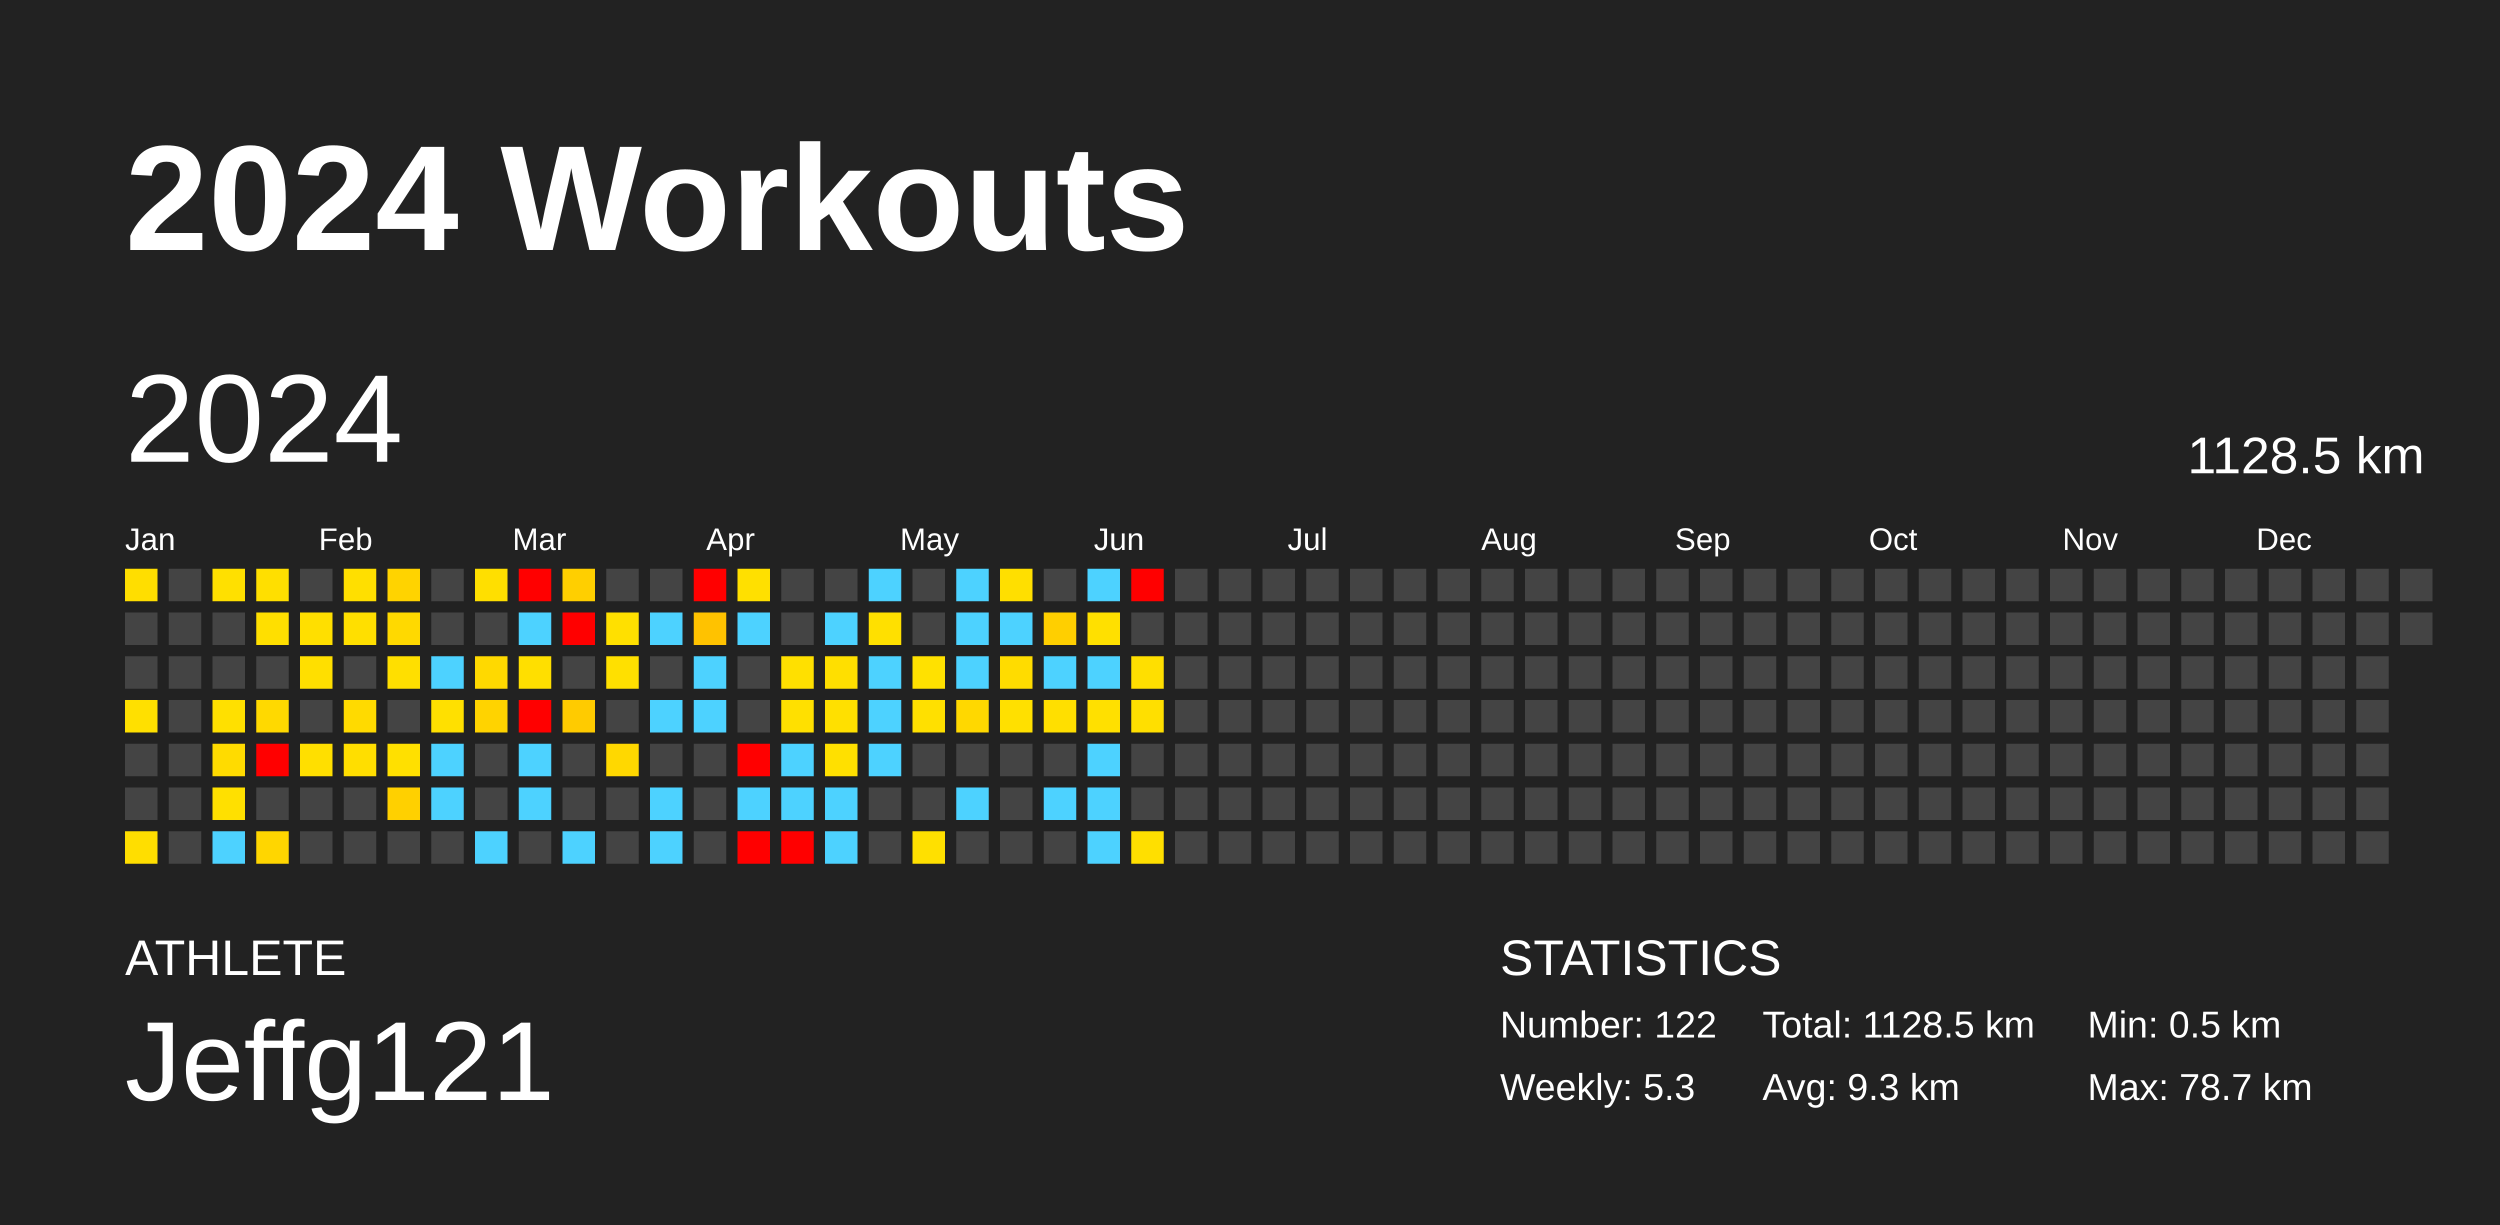
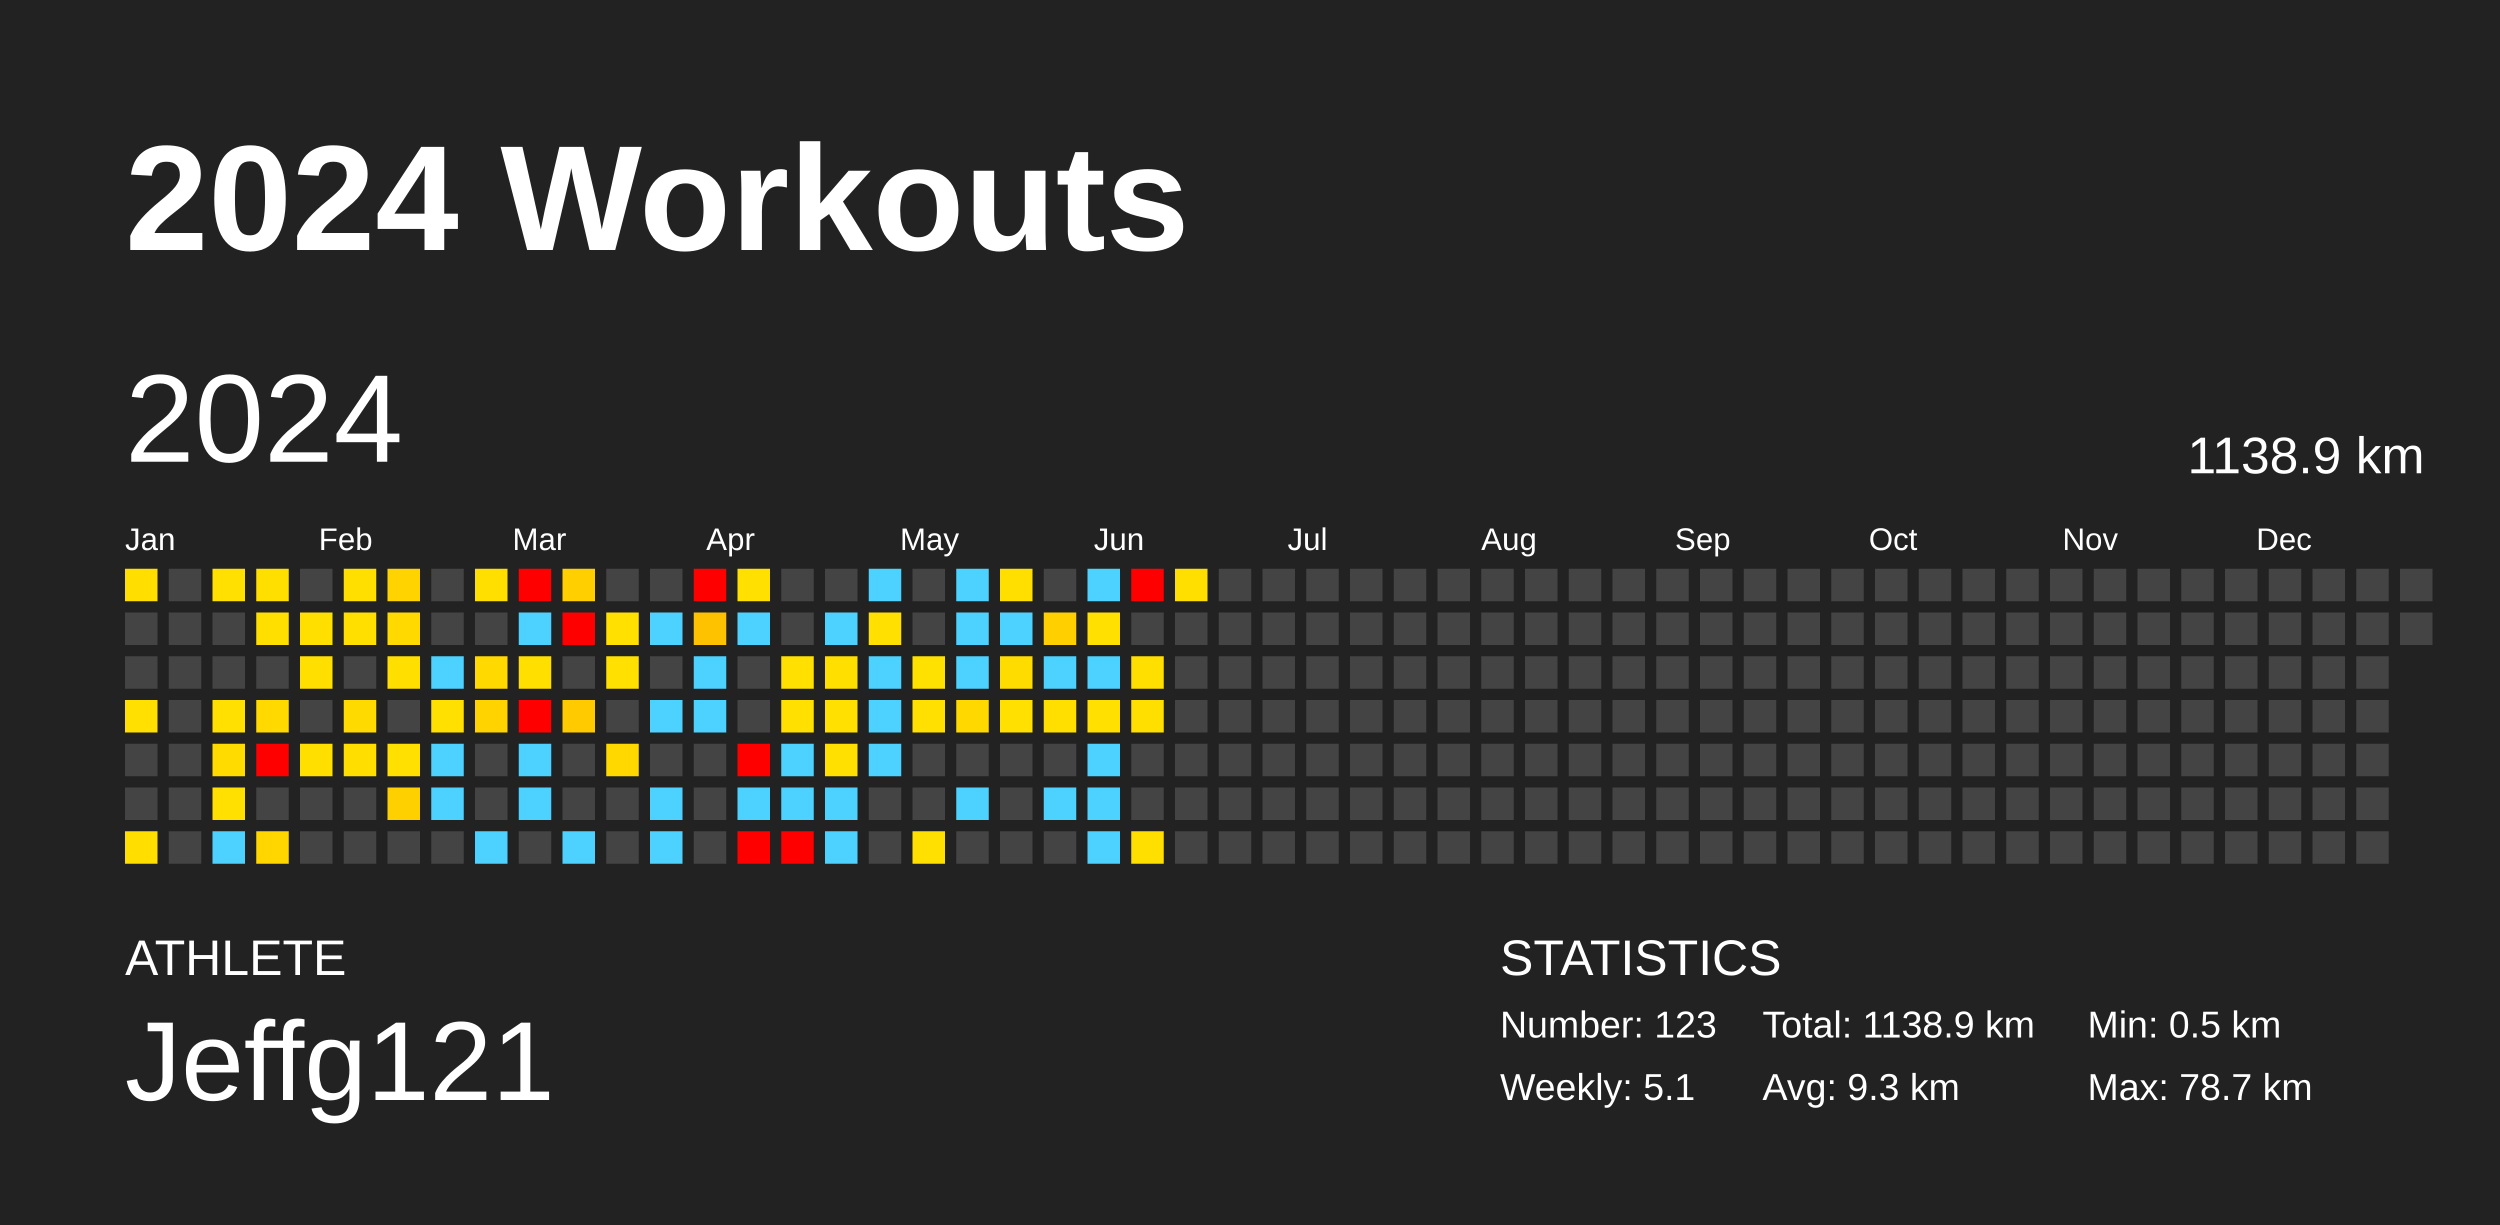
<svg xmlns="http://www.w3.org/2000/svg" baseProfile="full" height="98mm" version="1.1" viewBox="0,0,200,98" width="200mm">
  <defs />
  <rect fill="#222222" height="98" width="200" x="0" y="0" />
  <text fill="#FFFFFF" style="font-size:12px; font-family:Arial; font-weight:bold;" x="10" y="20">2024 Workouts</text>
  <text fill="#FFFFFF" style="font-size:4px; font-family:Arial" x="10" y="78">ATHLETE</text>
  <text fill="#FFFFFF" style="font-size:9px; font-family:Arial" x="10" y="88">Jeffg121</text>
  <text fill="#FFFFFF" style="font-size:4px; font-family:Arial" x="120" y="78">STATISTICS</text>
-   <text fill="#FFFFFF" style="font-size:3px; font-family:Arial" x="120" y="83">Number: 122</text>
-   <text fill="#FFFFFF" style="font-size:3px; font-family:Arial" x="120" y="88">Weekly: 5.3</text>
-   <text fill="#FFFFFF" style="font-size:3px; font-family:Arial" x="141" y="83">Total: 1128.5 km</text>
+   <text fill="#FFFFFF" style="font-size:3px; font-family:Arial" x="120" y="83">Number: 123</text>
+   <text fill="#FFFFFF" style="font-size:3px; font-family:Arial" x="120" y="88">Weekly: 5.1</text>
+   <text fill="#FFFFFF" style="font-size:3px; font-family:Arial" x="141" y="83">Total: 1138.9 km</text>
  <text fill="#FFFFFF" style="font-size:3px; font-family:Arial" x="141" y="88">Avg: 9.3 km</text>
  <text fill="#FFFFFF" style="font-size:3px; font-family:Arial" x="167" y="83">Min: 0.5 km</text>
  <text fill="#FFFFFF" style="font-size:3px; font-family:Arial" x="167" y="88">Max: 78.7 km</text>
  <text dominant-baseline="hanging" fill="#FFFFFF" style="font-size:10.0px; font-family:Arial;" x="10" y="30">2024</text>
-   <text dominant-baseline="hanging" fill="#FFFFFF" style="font-size:4.125px; font-family:Arial;" x="175" y="35">1128.5 km</text>
+   <text dominant-baseline="hanging" fill="#FFFFFF" style="font-size:4.125px; font-family:Arial;" x="175" y="35">1138.9 km</text>
  <text fill="#FFFFFF" style="font-size:2.5px; font-family:Arial" x="10.0" y="44">Jan</text>
  <text fill="#FFFFFF" style="font-size:2.5px; font-family:Arial" x="25.5" y="44">Feb</text>
  <text fill="#FFFFFF" style="font-size:2.5px; font-family:Arial" x="41.0" y="44">Mar</text>
  <text fill="#FFFFFF" style="font-size:2.5px; font-family:Arial" x="56.5" y="44">Apr</text>
  <text fill="#FFFFFF" style="font-size:2.5px; font-family:Arial" x="72.0" y="44">May</text>
  <text fill="#FFFFFF" style="font-size:2.5px; font-family:Arial" x="87.5" y="44">Jun</text>
  <text fill="#FFFFFF" style="font-size:2.5px; font-family:Arial" x="103.0" y="44">Jul</text>
  <text fill="#FFFFFF" style="font-size:2.5px; font-family:Arial" x="118.5" y="44">Aug</text>
  <text fill="#FFFFFF" style="font-size:2.5px; font-family:Arial" x="134.0" y="44">Sep</text>
  <text fill="#FFFFFF" style="font-size:2.5px; font-family:Arial" x="149.5" y="44">Oct</text>
  <text fill="#FFFFFF" style="font-size:2.5px; font-family:Arial" x="165.0" y="44">Nov</text>
  <text fill="#FFFFFF" style="font-size:2.5px; font-family:Arial" x="180.5" y="44">Dec</text>
  <rect fill="#ffde00" height="2.6" width="2.6" x="10.0" y="45.5" />
  <rect fill="#444444" height="2.6" width="2.6" x="10.0" y="49.0" />
  <rect fill="#444444" height="2.6" width="2.6" x="10.0" y="52.5" />
  <rect fill="#ffe000" height="2.6" width="2.6" x="10.0" y="56.0" />
  <rect fill="#444444" height="2.6" width="2.6" x="10.0" y="59.5" />
  <rect fill="#444444" height="2.6" width="2.6" x="10.0" y="63.0" />
  <rect fill="#ffde00" height="2.6" width="2.6" x="10.0" y="66.5" />
  <rect fill="#444444" height="2.6" width="2.6" x="13.5" y="45.5" />
  <rect fill="#444444" height="2.6" width="2.6" x="13.5" y="49.0" />
  <rect fill="#444444" height="2.6" width="2.6" x="13.5" y="52.5" />
  <rect fill="#444444" height="2.6" width="2.6" x="13.5" y="56.0" />
  <rect fill="#444444" height="2.6" width="2.6" x="13.5" y="59.5" />
  <rect fill="#444444" height="2.6" width="2.6" x="13.5" y="63.0" />
  <rect fill="#444444" height="2.6" width="2.6" x="13.5" y="66.5" />
  <rect fill="#ffe000" height="2.6" width="2.6" x="17.0" y="45.5" />
  <rect fill="#444444" height="2.6" width="2.6" x="17.0" y="49.0" />
  <rect fill="#444444" height="2.6" width="2.6" x="17.0" y="52.5" />
  <rect fill="#ffe000" height="2.6" width="2.6" x="17.0" y="56.0" />
  <rect fill="#ffdb00" height="2.6" width="2.6" x="17.0" y="59.5" />
  <rect fill="#ffe000" height="2.6" width="2.6" x="17.0" y="63.0" />
  <rect fill="#4dd2ff" height="2.6" width="2.6" x="17.0" y="66.5" />
  <rect fill="#ffdf00" height="2.6" width="2.6" x="20.5" y="45.5" />
  <rect fill="#ffdf00" height="2.6" width="2.6" x="20.5" y="49.0" />
  <rect fill="#444444" height="2.6" width="2.6" x="20.5" y="52.5" />
  <rect fill="#ffd900" height="2.6" width="2.6" x="20.5" y="56.0" />
  <rect fill="red" height="2.6" width="2.6" x="20.5" y="59.5" />
  <rect fill="#444444" height="2.6" width="2.6" x="20.5" y="63.0" />
  <rect fill="#ffd600" height="2.6" width="2.6" x="20.5" y="66.5" />
  <rect fill="#444444" height="2.6" width="2.6" x="24.0" y="45.5" />
  <rect fill="#ffdf00" height="2.6" width="2.6" x="24.0" y="49.0" />
  <rect fill="#ffdf00" height="2.6" width="2.6" x="24.0" y="52.5" />
  <rect fill="#444444" height="2.6" width="2.6" x="24.0" y="56.0" />
  <rect fill="#ffdf00" height="2.6" width="2.6" x="24.0" y="59.5" />
  <rect fill="#444444" height="2.6" width="2.6" x="24.0" y="63.0" />
  <rect fill="#444444" height="2.6" width="2.6" x="24.0" y="66.5" />
  <rect fill="#ffdf00" height="2.6" width="2.6" x="27.5" y="45.5" />
  <rect fill="#ffdf00" height="2.6" width="2.6" x="27.5" y="49.0" />
  <rect fill="#444444" height="2.6" width="2.6" x="27.5" y="52.5" />
  <rect fill="#ffda00" height="2.6" width="2.6" x="27.5" y="56.0" />
  <rect fill="#ffde00" height="2.6" width="2.6" x="27.5" y="59.5" />
  <rect fill="#444444" height="2.6" width="2.6" x="27.5" y="63.0" />
  <rect fill="#444444" height="2.6" width="2.6" x="27.5" y="66.5" />
  <rect fill="#ffd300" height="2.6" width="2.6" x="31.0" y="45.5" />
  <rect fill="#ffd900" height="2.6" width="2.6" x="31.0" y="49.0" />
  <rect fill="#ffdf00" height="2.6" width="2.6" x="31.0" y="52.5" />
  <rect fill="#444444" height="2.6" width="2.6" x="31.0" y="56.0" />
  <rect fill="#ffe000" height="2.6" width="2.6" x="31.0" y="59.5" />
  <rect fill="#ffd000" height="2.6" width="2.6" x="31.0" y="63.0" />
  <rect fill="#444444" height="2.6" width="2.6" x="31.0" y="66.5" />
  <rect fill="#444444" height="2.6" width="2.6" x="34.5" y="45.5" />
  <rect fill="#444444" height="2.6" width="2.6" x="34.5" y="49.0" />
  <rect fill="#4dd2ff" height="2.6" width="2.6" x="34.5" y="52.5" />
  <rect fill="#ffe000" height="2.6" width="2.6" x="34.5" y="56.0" />
  <rect fill="#4dd2ff" height="2.6" width="2.6" x="34.5" y="59.5" />
  <rect fill="#4dd2ff" height="2.6" width="2.6" x="34.5" y="63.0" />
  <rect fill="#444444" height="2.6" width="2.6" x="34.5" y="66.5" />
  <rect fill="#ffdf00" height="2.6" width="2.6" x="38.0" y="45.5" />
  <rect fill="#444444" height="2.6" width="2.6" x="38.0" y="49.0" />
  <rect fill="#ffd900" height="2.6" width="2.6" x="38.0" y="52.5" />
  <rect fill="#ffd300" height="2.6" width="2.6" x="38.0" y="56.0" />
  <rect fill="#444444" height="2.6" width="2.6" x="38.0" y="59.5" />
  <rect fill="#444444" height="2.6" width="2.6" x="38.0" y="63.0" />
  <rect fill="#4dd2ff" height="2.6" width="2.6" x="38.0" y="66.5" />
  <rect fill="red" height="2.6" width="2.6" x="41.5" y="45.5" />
  <rect fill="#4dd2ff" height="2.6" width="2.6" x="41.5" y="49.0" />
  <rect fill="#ffdf00" height="2.6" width="2.6" x="41.5" y="52.5" />
  <rect fill="red" height="2.6" width="2.6" x="41.5" y="56.0" />
  <rect fill="#4dd2ff" height="2.6" width="2.6" x="41.5" y="59.5" />
  <rect fill="#4dd2ff" height="2.6" width="2.6" x="41.5" y="63.0" />
  <rect fill="#444444" height="2.6" width="2.6" x="41.5" y="66.5" />
  <rect fill="#ffcf00" height="2.6" width="2.6" x="45.0" y="45.5" />
  <rect fill="red" height="2.6" width="2.6" x="45.0" y="49.0" />
  <rect fill="#444444" height="2.6" width="2.6" x="45.0" y="52.5" />
  <rect fill="#ffcb00" height="2.6" width="2.6" x="45.0" y="56.0" />
  <rect fill="#444444" height="2.6" width="2.6" x="45.0" y="59.5" />
  <rect fill="#444444" height="2.6" width="2.6" x="45.0" y="63.0" />
  <rect fill="#4dd2ff" height="2.6" width="2.6" x="45.0" y="66.5" />
  <rect fill="#444444" height="2.6" width="2.6" x="48.5" y="45.5" />
  <rect fill="#ffe000" height="2.6" width="2.6" x="48.5" y="49.0" />
  <rect fill="#ffe000" height="2.6" width="2.6" x="48.5" y="52.5" />
  <rect fill="#444444" height="2.6" width="2.6" x="48.5" y="56.0" />
  <rect fill="#ffd800" height="2.6" width="2.6" x="48.5" y="59.5" />
  <rect fill="#444444" height="2.6" width="2.6" x="48.5" y="63.0" />
  <rect fill="#444444" height="2.6" width="2.6" x="48.5" y="66.5" />
  <rect fill="#444444" height="2.6" width="2.6" x="52.0" y="45.5" />
  <rect fill="#4dd2ff" height="2.6" width="2.6" x="52.0" y="49.0" />
  <rect fill="#444444" height="2.6" width="2.6" x="52.0" y="52.5" />
  <rect fill="#4dd2ff" height="2.6" width="2.6" x="52.0" y="56.0" />
  <rect fill="#444444" height="2.6" width="2.6" x="52.0" y="59.5" />
  <rect fill="#4dd2ff" height="2.6" width="2.6" x="52.0" y="63.0" />
  <rect fill="#4dd2ff" height="2.6" width="2.6" x="52.0" y="66.5" />
  <rect fill="red" height="2.6" width="2.6" x="55.5" y="45.5" />
  <rect fill="#ffc200" height="2.6" width="2.6" x="55.5" y="49.0" />
  <rect fill="#4dd2ff" height="2.6" width="2.6" x="55.5" y="52.5" />
  <rect fill="#4dd2ff" height="2.6" width="2.6" x="55.5" y="56.0" />
  <rect fill="#444444" height="2.6" width="2.6" x="55.5" y="59.5" />
  <rect fill="#444444" height="2.6" width="2.6" x="55.5" y="63.0" />
  <rect fill="#444444" height="2.6" width="2.6" x="55.5" y="66.5" />
  <rect fill="#ffe000" height="2.6" width="2.6" x="59.0" y="45.5" />
  <rect fill="#4dd2ff" height="2.6" width="2.6" x="59.0" y="49.0" />
  <rect fill="#444444" height="2.6" width="2.6" x="59.0" y="52.5" />
  <rect fill="#444444" height="2.6" width="2.6" x="59.0" y="56.0" />
  <rect fill="red" height="2.6" width="2.6" x="59.0" y="59.5" />
  <rect fill="#4dd2ff" height="2.6" width="2.6" x="59.0" y="63.0" />
  <rect fill="red" height="2.6" width="2.6" x="59.0" y="66.5" />
  <rect fill="#444444" height="2.6" width="2.6" x="62.5" y="45.5" />
  <rect fill="#444444" height="2.6" width="2.6" x="62.5" y="49.0" />
  <rect fill="#ffe000" height="2.6" width="2.6" x="62.5" y="52.5" />
  <rect fill="#ffe000" height="2.6" width="2.6" x="62.5" y="56.0" />
  <rect fill="#4dd2ff" height="2.6" width="2.6" x="62.5" y="59.5" />
  <rect fill="#4dd2ff" height="2.6" width="2.6" x="62.5" y="63.0" />
  <rect fill="red" height="2.6" width="2.6" x="62.5" y="66.5" />
  <rect fill="#444444" height="2.6" width="2.6" x="66.0" y="45.5" />
  <rect fill="#4dd2ff" height="2.6" width="2.6" x="66.0" y="49.0" />
  <rect fill="#ffdf00" height="2.6" width="2.6" x="66.0" y="52.5" />
  <rect fill="#ffe000" height="2.6" width="2.6" x="66.0" y="56.0" />
  <rect fill="#ffe000" height="2.6" width="2.6" x="66.0" y="59.5" />
  <rect fill="#4dd2ff" height="2.6" width="2.6" x="66.0" y="63.0" />
  <rect fill="#4dd2ff" height="2.6" width="2.6" x="66.0" y="66.5" />
  <rect fill="#4dd2ff" height="2.6" width="2.6" x="69.5" y="45.5" />
  <rect fill="#ffe000" height="2.6" width="2.6" x="69.5" y="49.0" />
  <rect fill="#4dd2ff" height="2.6" width="2.6" x="69.5" y="52.5" />
  <rect fill="#4dd2ff" height="2.6" width="2.6" x="69.5" y="56.0" />
  <rect fill="#4dd2ff" height="2.6" width="2.6" x="69.5" y="59.5" />
  <rect fill="#444444" height="2.6" width="2.6" x="69.5" y="63.0" />
  <rect fill="#444444" height="2.6" width="2.6" x="69.5" y="66.5" />
  <rect fill="#444444" height="2.6" width="2.6" x="73.0" y="45.5" />
  <rect fill="#444444" height="2.6" width="2.6" x="73.0" y="49.0" />
  <rect fill="#ffe100" height="2.6" width="2.6" x="73.0" y="52.5" />
  <rect fill="#ffe000" height="2.6" width="2.6" x="73.0" y="56.0" />
  <rect fill="#444444" height="2.6" width="2.6" x="73.0" y="59.5" />
  <rect fill="#444444" height="2.6" width="2.6" x="73.0" y="63.0" />
  <rect fill="#ffe000" height="2.6" width="2.6" x="73.0" y="66.5" />
  <rect fill="#4dd2ff" height="2.6" width="2.6" x="76.5" y="45.5" />
  <rect fill="#4dd2ff" height="2.6" width="2.6" x="76.5" y="49.0" />
  <rect fill="#4dd2ff" height="2.6" width="2.6" x="76.5" y="52.5" />
  <rect fill="#ffd800" height="2.6" width="2.6" x="76.5" y="56.0" />
  <rect fill="#444444" height="2.6" width="2.6" x="76.5" y="59.5" />
  <rect fill="#4dd2ff" height="2.6" width="2.6" x="76.5" y="63.0" />
  <rect fill="#444444" height="2.6" width="2.6" x="76.5" y="66.5" />
  <rect fill="#ffdf00" height="2.6" width="2.6" x="80.0" y="45.5" />
  <rect fill="#4dd2ff" height="2.6" width="2.6" x="80.0" y="49.0" />
  <rect fill="#ffdc00" height="2.6" width="2.6" x="80.0" y="52.5" />
  <rect fill="#ffe000" height="2.6" width="2.6" x="80.0" y="56.0" />
  <rect fill="#444444" height="2.6" width="2.6" x="80.0" y="59.5" />
  <rect fill="#444444" height="2.6" width="2.6" x="80.0" y="63.0" />
  <rect fill="#444444" height="2.6" width="2.6" x="80.0" y="66.5" />
  <rect fill="#444444" height="2.6" width="2.6" x="83.5" y="45.5" />
  <rect fill="#ffcf00" height="2.6" width="2.6" x="83.5" y="49.0" />
  <rect fill="#4dd2ff" height="2.6" width="2.6" x="83.5" y="52.5" />
  <rect fill="#ffdf00" height="2.6" width="2.6" x="83.5" y="56.0" />
  <rect fill="#444444" height="2.6" width="2.6" x="83.5" y="59.5" />
  <rect fill="#4dd2ff" height="2.6" width="2.6" x="83.5" y="63.0" />
  <rect fill="#444444" height="2.6" width="2.6" x="83.5" y="66.5" />
  <rect fill="#4dd2ff" height="2.6" width="2.6" x="87.0" y="45.5" />
  <rect fill="#ffe000" height="2.6" width="2.6" x="87.0" y="49.0" />
  <rect fill="#4dd2ff" height="2.6" width="2.6" x="87.0" y="52.5" />
  <rect fill="#ffe000" height="2.6" width="2.6" x="87.0" y="56.0" />
  <rect fill="#4dd2ff" height="2.6" width="2.6" x="87.0" y="59.5" />
  <rect fill="#4dd2ff" height="2.6" width="2.6" x="87.0" y="63.0" />
  <rect fill="#4dd2ff" height="2.6" width="2.6" x="87.0" y="66.5" />
  <rect fill="red" height="2.6" width="2.6" x="90.5" y="45.5" />
  <rect fill="#444444" height="2.6" width="2.6" x="90.5" y="49.0" />
  <rect fill="#ffdf00" height="2.6" width="2.6" x="90.5" y="52.5" />
  <rect fill="#ffdf00" height="2.6" width="2.6" x="90.5" y="56.0" />
  <rect fill="#444444" height="2.6" width="2.6" x="90.5" y="59.5" />
  <rect fill="#444444" height="2.6" width="2.6" x="90.5" y="63.0" />
  <rect fill="#ffdf00" height="2.6" width="2.6" x="90.5" y="66.5" />
-   <rect fill="#444444" height="2.6" width="2.6" x="94.0" y="45.5" />
+   <rect fill="#ffdf00" height="2.6" width="2.6" x="94.0" y="45.5" />
  <rect fill="#444444" height="2.6" width="2.6" x="94.0" y="49.0" />
  <rect fill="#444444" height="2.6" width="2.6" x="94.0" y="52.5" />
  <rect fill="#444444" height="2.6" width="2.6" x="94.0" y="56.0" />
  <rect fill="#444444" height="2.6" width="2.6" x="94.0" y="59.5" />
  <rect fill="#444444" height="2.6" width="2.6" x="94.0" y="63.0" />
  <rect fill="#444444" height="2.6" width="2.6" x="94.0" y="66.5" />
  <rect fill="#444444" height="2.6" width="2.6" x="97.5" y="45.5" />
  <rect fill="#444444" height="2.6" width="2.6" x="97.5" y="49.0" />
  <rect fill="#444444" height="2.6" width="2.6" x="97.5" y="52.5" />
  <rect fill="#444444" height="2.6" width="2.6" x="97.5" y="56.0" />
  <rect fill="#444444" height="2.6" width="2.6" x="97.5" y="59.5" />
  <rect fill="#444444" height="2.6" width="2.6" x="97.5" y="63.0" />
  <rect fill="#444444" height="2.6" width="2.6" x="97.5" y="66.5" />
  <rect fill="#444444" height="2.6" width="2.6" x="101.0" y="45.5" />
  <rect fill="#444444" height="2.6" width="2.6" x="101.0" y="49.0" />
  <rect fill="#444444" height="2.6" width="2.6" x="101.0" y="52.5" />
  <rect fill="#444444" height="2.6" width="2.6" x="101.0" y="56.0" />
  <rect fill="#444444" height="2.6" width="2.6" x="101.0" y="59.5" />
  <rect fill="#444444" height="2.6" width="2.6" x="101.0" y="63.0" />
  <rect fill="#444444" height="2.6" width="2.6" x="101.0" y="66.5" />
  <rect fill="#444444" height="2.6" width="2.6" x="104.5" y="45.5" />
  <rect fill="#444444" height="2.6" width="2.6" x="104.5" y="49.0" />
  <rect fill="#444444" height="2.6" width="2.6" x="104.5" y="52.5" />
  <rect fill="#444444" height="2.6" width="2.6" x="104.5" y="56.0" />
  <rect fill="#444444" height="2.6" width="2.6" x="104.5" y="59.5" />
  <rect fill="#444444" height="2.6" width="2.6" x="104.5" y="63.0" />
  <rect fill="#444444" height="2.6" width="2.6" x="104.5" y="66.5" />
  <rect fill="#444444" height="2.6" width="2.6" x="108.0" y="45.5" />
  <rect fill="#444444" height="2.6" width="2.6" x="108.0" y="49.0" />
  <rect fill="#444444" height="2.6" width="2.6" x="108.0" y="52.5" />
  <rect fill="#444444" height="2.6" width="2.6" x="108.0" y="56.0" />
  <rect fill="#444444" height="2.6" width="2.6" x="108.0" y="59.5" />
  <rect fill="#444444" height="2.6" width="2.6" x="108.0" y="63.0" />
  <rect fill="#444444" height="2.6" width="2.6" x="108.0" y="66.5" />
  <rect fill="#444444" height="2.6" width="2.6" x="111.5" y="45.5" />
  <rect fill="#444444" height="2.6" width="2.6" x="111.5" y="49.0" />
  <rect fill="#444444" height="2.6" width="2.6" x="111.5" y="52.5" />
  <rect fill="#444444" height="2.6" width="2.6" x="111.5" y="56.0" />
  <rect fill="#444444" height="2.6" width="2.6" x="111.5" y="59.5" />
  <rect fill="#444444" height="2.6" width="2.6" x="111.5" y="63.0" />
  <rect fill="#444444" height="2.6" width="2.6" x="111.5" y="66.5" />
  <rect fill="#444444" height="2.6" width="2.6" x="115.0" y="45.5" />
  <rect fill="#444444" height="2.6" width="2.6" x="115.0" y="49.0" />
  <rect fill="#444444" height="2.6" width="2.6" x="115.0" y="52.5" />
  <rect fill="#444444" height="2.6" width="2.6" x="115.0" y="56.0" />
  <rect fill="#444444" height="2.6" width="2.6" x="115.0" y="59.5" />
  <rect fill="#444444" height="2.6" width="2.6" x="115.0" y="63.0" />
  <rect fill="#444444" height="2.6" width="2.6" x="115.0" y="66.5" />
  <rect fill="#444444" height="2.6" width="2.6" x="118.5" y="45.5" />
  <rect fill="#444444" height="2.6" width="2.6" x="118.5" y="49.0" />
  <rect fill="#444444" height="2.6" width="2.6" x="118.5" y="52.5" />
  <rect fill="#444444" height="2.6" width="2.6" x="118.5" y="56.0" />
  <rect fill="#444444" height="2.6" width="2.6" x="118.5" y="59.5" />
  <rect fill="#444444" height="2.6" width="2.6" x="118.5" y="63.0" />
  <rect fill="#444444" height="2.6" width="2.6" x="118.5" y="66.5" />
  <rect fill="#444444" height="2.6" width="2.6" x="122.0" y="45.5" />
  <rect fill="#444444" height="2.6" width="2.6" x="122.0" y="49.0" />
  <rect fill="#444444" height="2.6" width="2.6" x="122.0" y="52.5" />
  <rect fill="#444444" height="2.6" width="2.6" x="122.0" y="56.0" />
  <rect fill="#444444" height="2.6" width="2.6" x="122.0" y="59.5" />
  <rect fill="#444444" height="2.6" width="2.6" x="122.0" y="63.0" />
  <rect fill="#444444" height="2.6" width="2.6" x="122.0" y="66.5" />
  <rect fill="#444444" height="2.6" width="2.6" x="125.5" y="45.5" />
  <rect fill="#444444" height="2.6" width="2.6" x="125.5" y="49.0" />
  <rect fill="#444444" height="2.6" width="2.6" x="125.5" y="52.5" />
  <rect fill="#444444" height="2.6" width="2.6" x="125.5" y="56.0" />
  <rect fill="#444444" height="2.6" width="2.6" x="125.5" y="59.5" />
  <rect fill="#444444" height="2.6" width="2.6" x="125.5" y="63.0" />
  <rect fill="#444444" height="2.6" width="2.6" x="125.5" y="66.5" />
  <rect fill="#444444" height="2.6" width="2.6" x="129.0" y="45.5" />
  <rect fill="#444444" height="2.6" width="2.6" x="129.0" y="49.0" />
  <rect fill="#444444" height="2.6" width="2.6" x="129.0" y="52.5" />
  <rect fill="#444444" height="2.6" width="2.6" x="129.0" y="56.0" />
  <rect fill="#444444" height="2.6" width="2.6" x="129.0" y="59.5" />
  <rect fill="#444444" height="2.6" width="2.6" x="129.0" y="63.0" />
  <rect fill="#444444" height="2.6" width="2.6" x="129.0" y="66.5" />
  <rect fill="#444444" height="2.6" width="2.6" x="132.5" y="45.5" />
  <rect fill="#444444" height="2.6" width="2.6" x="132.5" y="49.0" />
  <rect fill="#444444" height="2.6" width="2.6" x="132.5" y="52.5" />
  <rect fill="#444444" height="2.6" width="2.6" x="132.5" y="56.0" />
  <rect fill="#444444" height="2.6" width="2.6" x="132.5" y="59.5" />
  <rect fill="#444444" height="2.6" width="2.6" x="132.5" y="63.0" />
  <rect fill="#444444" height="2.6" width="2.6" x="132.5" y="66.5" />
  <rect fill="#444444" height="2.6" width="2.6" x="136.0" y="45.5" />
  <rect fill="#444444" height="2.6" width="2.6" x="136.0" y="49.0" />
  <rect fill="#444444" height="2.6" width="2.6" x="136.0" y="52.5" />
  <rect fill="#444444" height="2.6" width="2.6" x="136.0" y="56.0" />
  <rect fill="#444444" height="2.6" width="2.6" x="136.0" y="59.5" />
  <rect fill="#444444" height="2.6" width="2.6" x="136.0" y="63.0" />
  <rect fill="#444444" height="2.6" width="2.6" x="136.0" y="66.5" />
  <rect fill="#444444" height="2.6" width="2.6" x="139.5" y="45.5" />
  <rect fill="#444444" height="2.6" width="2.6" x="139.5" y="49.0" />
  <rect fill="#444444" height="2.6" width="2.6" x="139.5" y="52.5" />
  <rect fill="#444444" height="2.6" width="2.6" x="139.5" y="56.0" />
  <rect fill="#444444" height="2.6" width="2.6" x="139.5" y="59.5" />
  <rect fill="#444444" height="2.6" width="2.6" x="139.5" y="63.0" />
  <rect fill="#444444" height="2.6" width="2.6" x="139.5" y="66.5" />
  <rect fill="#444444" height="2.6" width="2.6" x="143.0" y="45.5" />
  <rect fill="#444444" height="2.6" width="2.6" x="143.0" y="49.0" />
  <rect fill="#444444" height="2.6" width="2.6" x="143.0" y="52.5" />
  <rect fill="#444444" height="2.6" width="2.6" x="143.0" y="56.0" />
  <rect fill="#444444" height="2.6" width="2.6" x="143.0" y="59.5" />
  <rect fill="#444444" height="2.6" width="2.6" x="143.0" y="63.0" />
  <rect fill="#444444" height="2.6" width="2.6" x="143.0" y="66.5" />
  <rect fill="#444444" height="2.6" width="2.6" x="146.5" y="45.5" />
  <rect fill="#444444" height="2.6" width="2.6" x="146.5" y="49.0" />
  <rect fill="#444444" height="2.6" width="2.6" x="146.5" y="52.5" />
  <rect fill="#444444" height="2.6" width="2.6" x="146.5" y="56.0" />
  <rect fill="#444444" height="2.6" width="2.6" x="146.5" y="59.5" />
  <rect fill="#444444" height="2.6" width="2.6" x="146.5" y="63.0" />
  <rect fill="#444444" height="2.6" width="2.6" x="146.5" y="66.5" />
  <rect fill="#444444" height="2.6" width="2.6" x="150.0" y="45.5" />
  <rect fill="#444444" height="2.6" width="2.6" x="150.0" y="49.0" />
  <rect fill="#444444" height="2.6" width="2.6" x="150.0" y="52.5" />
  <rect fill="#444444" height="2.6" width="2.6" x="150.0" y="56.0" />
  <rect fill="#444444" height="2.6" width="2.6" x="150.0" y="59.5" />
  <rect fill="#444444" height="2.6" width="2.6" x="150.0" y="63.0" />
  <rect fill="#444444" height="2.6" width="2.6" x="150.0" y="66.5" />
  <rect fill="#444444" height="2.6" width="2.6" x="153.5" y="45.5" />
  <rect fill="#444444" height="2.6" width="2.6" x="153.5" y="49.0" />
  <rect fill="#444444" height="2.6" width="2.6" x="153.5" y="52.5" />
  <rect fill="#444444" height="2.6" width="2.6" x="153.5" y="56.0" />
  <rect fill="#444444" height="2.6" width="2.6" x="153.5" y="59.5" />
  <rect fill="#444444" height="2.6" width="2.6" x="153.5" y="63.0" />
  <rect fill="#444444" height="2.6" width="2.6" x="153.5" y="66.5" />
  <rect fill="#444444" height="2.6" width="2.6" x="157.0" y="45.5" />
  <rect fill="#444444" height="2.6" width="2.6" x="157.0" y="49.0" />
  <rect fill="#444444" height="2.6" width="2.6" x="157.0" y="52.5" />
  <rect fill="#444444" height="2.6" width="2.6" x="157.0" y="56.0" />
  <rect fill="#444444" height="2.6" width="2.6" x="157.0" y="59.5" />
  <rect fill="#444444" height="2.6" width="2.6" x="157.0" y="63.0" />
  <rect fill="#444444" height="2.6" width="2.6" x="157.0" y="66.5" />
  <rect fill="#444444" height="2.6" width="2.6" x="160.5" y="45.5" />
  <rect fill="#444444" height="2.6" width="2.6" x="160.5" y="49.0" />
  <rect fill="#444444" height="2.6" width="2.6" x="160.5" y="52.5" />
  <rect fill="#444444" height="2.6" width="2.6" x="160.5" y="56.0" />
  <rect fill="#444444" height="2.6" width="2.6" x="160.5" y="59.5" />
  <rect fill="#444444" height="2.6" width="2.6" x="160.5" y="63.0" />
  <rect fill="#444444" height="2.6" width="2.6" x="160.5" y="66.5" />
  <rect fill="#444444" height="2.6" width="2.6" x="164.0" y="45.5" />
  <rect fill="#444444" height="2.6" width="2.6" x="164.0" y="49.0" />
  <rect fill="#444444" height="2.6" width="2.6" x="164.0" y="52.5" />
  <rect fill="#444444" height="2.6" width="2.6" x="164.0" y="56.0" />
  <rect fill="#444444" height="2.6" width="2.6" x="164.0" y="59.5" />
  <rect fill="#444444" height="2.6" width="2.6" x="164.0" y="63.0" />
  <rect fill="#444444" height="2.6" width="2.6" x="164.0" y="66.5" />
  <rect fill="#444444" height="2.6" width="2.6" x="167.5" y="45.5" />
  <rect fill="#444444" height="2.6" width="2.6" x="167.5" y="49.0" />
  <rect fill="#444444" height="2.6" width="2.6" x="167.5" y="52.5" />
  <rect fill="#444444" height="2.6" width="2.6" x="167.5" y="56.0" />
  <rect fill="#444444" height="2.6" width="2.6" x="167.5" y="59.5" />
  <rect fill="#444444" height="2.6" width="2.6" x="167.5" y="63.0" />
  <rect fill="#444444" height="2.6" width="2.6" x="167.5" y="66.5" />
  <rect fill="#444444" height="2.6" width="2.6" x="171.0" y="45.5" />
  <rect fill="#444444" height="2.6" width="2.6" x="171.0" y="49.0" />
  <rect fill="#444444" height="2.6" width="2.6" x="171.0" y="52.5" />
  <rect fill="#444444" height="2.6" width="2.6" x="171.0" y="56.0" />
  <rect fill="#444444" height="2.6" width="2.6" x="171.0" y="59.5" />
  <rect fill="#444444" height="2.6" width="2.6" x="171.0" y="63.0" />
  <rect fill="#444444" height="2.6" width="2.6" x="171.0" y="66.5" />
  <rect fill="#444444" height="2.6" width="2.6" x="174.5" y="45.5" />
  <rect fill="#444444" height="2.6" width="2.6" x="174.5" y="49.0" />
  <rect fill="#444444" height="2.6" width="2.6" x="174.5" y="52.5" />
  <rect fill="#444444" height="2.6" width="2.6" x="174.5" y="56.0" />
  <rect fill="#444444" height="2.6" width="2.6" x="174.5" y="59.5" />
  <rect fill="#444444" height="2.6" width="2.6" x="174.5" y="63.0" />
  <rect fill="#444444" height="2.6" width="2.6" x="174.5" y="66.5" />
  <rect fill="#444444" height="2.6" width="2.6" x="178.0" y="45.5" />
  <rect fill="#444444" height="2.6" width="2.6" x="178.0" y="49.0" />
  <rect fill="#444444" height="2.6" width="2.6" x="178.0" y="52.5" />
  <rect fill="#444444" height="2.6" width="2.6" x="178.0" y="56.0" />
  <rect fill="#444444" height="2.6" width="2.6" x="178.0" y="59.5" />
  <rect fill="#444444" height="2.6" width="2.6" x="178.0" y="63.0" />
  <rect fill="#444444" height="2.6" width="2.6" x="178.0" y="66.5" />
  <rect fill="#444444" height="2.6" width="2.6" x="181.5" y="45.5" />
  <rect fill="#444444" height="2.6" width="2.6" x="181.5" y="49.0" />
  <rect fill="#444444" height="2.6" width="2.6" x="181.5" y="52.5" />
  <rect fill="#444444" height="2.6" width="2.6" x="181.5" y="56.0" />
  <rect fill="#444444" height="2.6" width="2.6" x="181.5" y="59.5" />
  <rect fill="#444444" height="2.6" width="2.6" x="181.5" y="63.0" />
  <rect fill="#444444" height="2.6" width="2.6" x="181.5" y="66.5" />
  <rect fill="#444444" height="2.6" width="2.6" x="185.0" y="45.5" />
  <rect fill="#444444" height="2.6" width="2.6" x="185.0" y="49.0" />
  <rect fill="#444444" height="2.6" width="2.6" x="185.0" y="52.5" />
  <rect fill="#444444" height="2.6" width="2.6" x="185.0" y="56.0" />
  <rect fill="#444444" height="2.6" width="2.6" x="185.0" y="59.5" />
  <rect fill="#444444" height="2.6" width="2.6" x="185.0" y="63.0" />
  <rect fill="#444444" height="2.6" width="2.6" x="185.0" y="66.5" />
  <rect fill="#444444" height="2.6" width="2.6" x="188.5" y="45.5" />
  <rect fill="#444444" height="2.6" width="2.6" x="188.5" y="49.0" />
  <rect fill="#444444" height="2.6" width="2.6" x="188.5" y="52.5" />
  <rect fill="#444444" height="2.6" width="2.6" x="188.5" y="56.0" />
  <rect fill="#444444" height="2.6" width="2.6" x="188.5" y="59.5" />
  <rect fill="#444444" height="2.6" width="2.6" x="188.5" y="63.0" />
  <rect fill="#444444" height="2.6" width="2.6" x="188.5" y="66.5" />
  <rect fill="#444444" height="2.6" width="2.6" x="192.0" y="45.5" />
  <rect fill="#444444" height="2.6" width="2.6" x="192.0" y="49.0" />
</svg>
